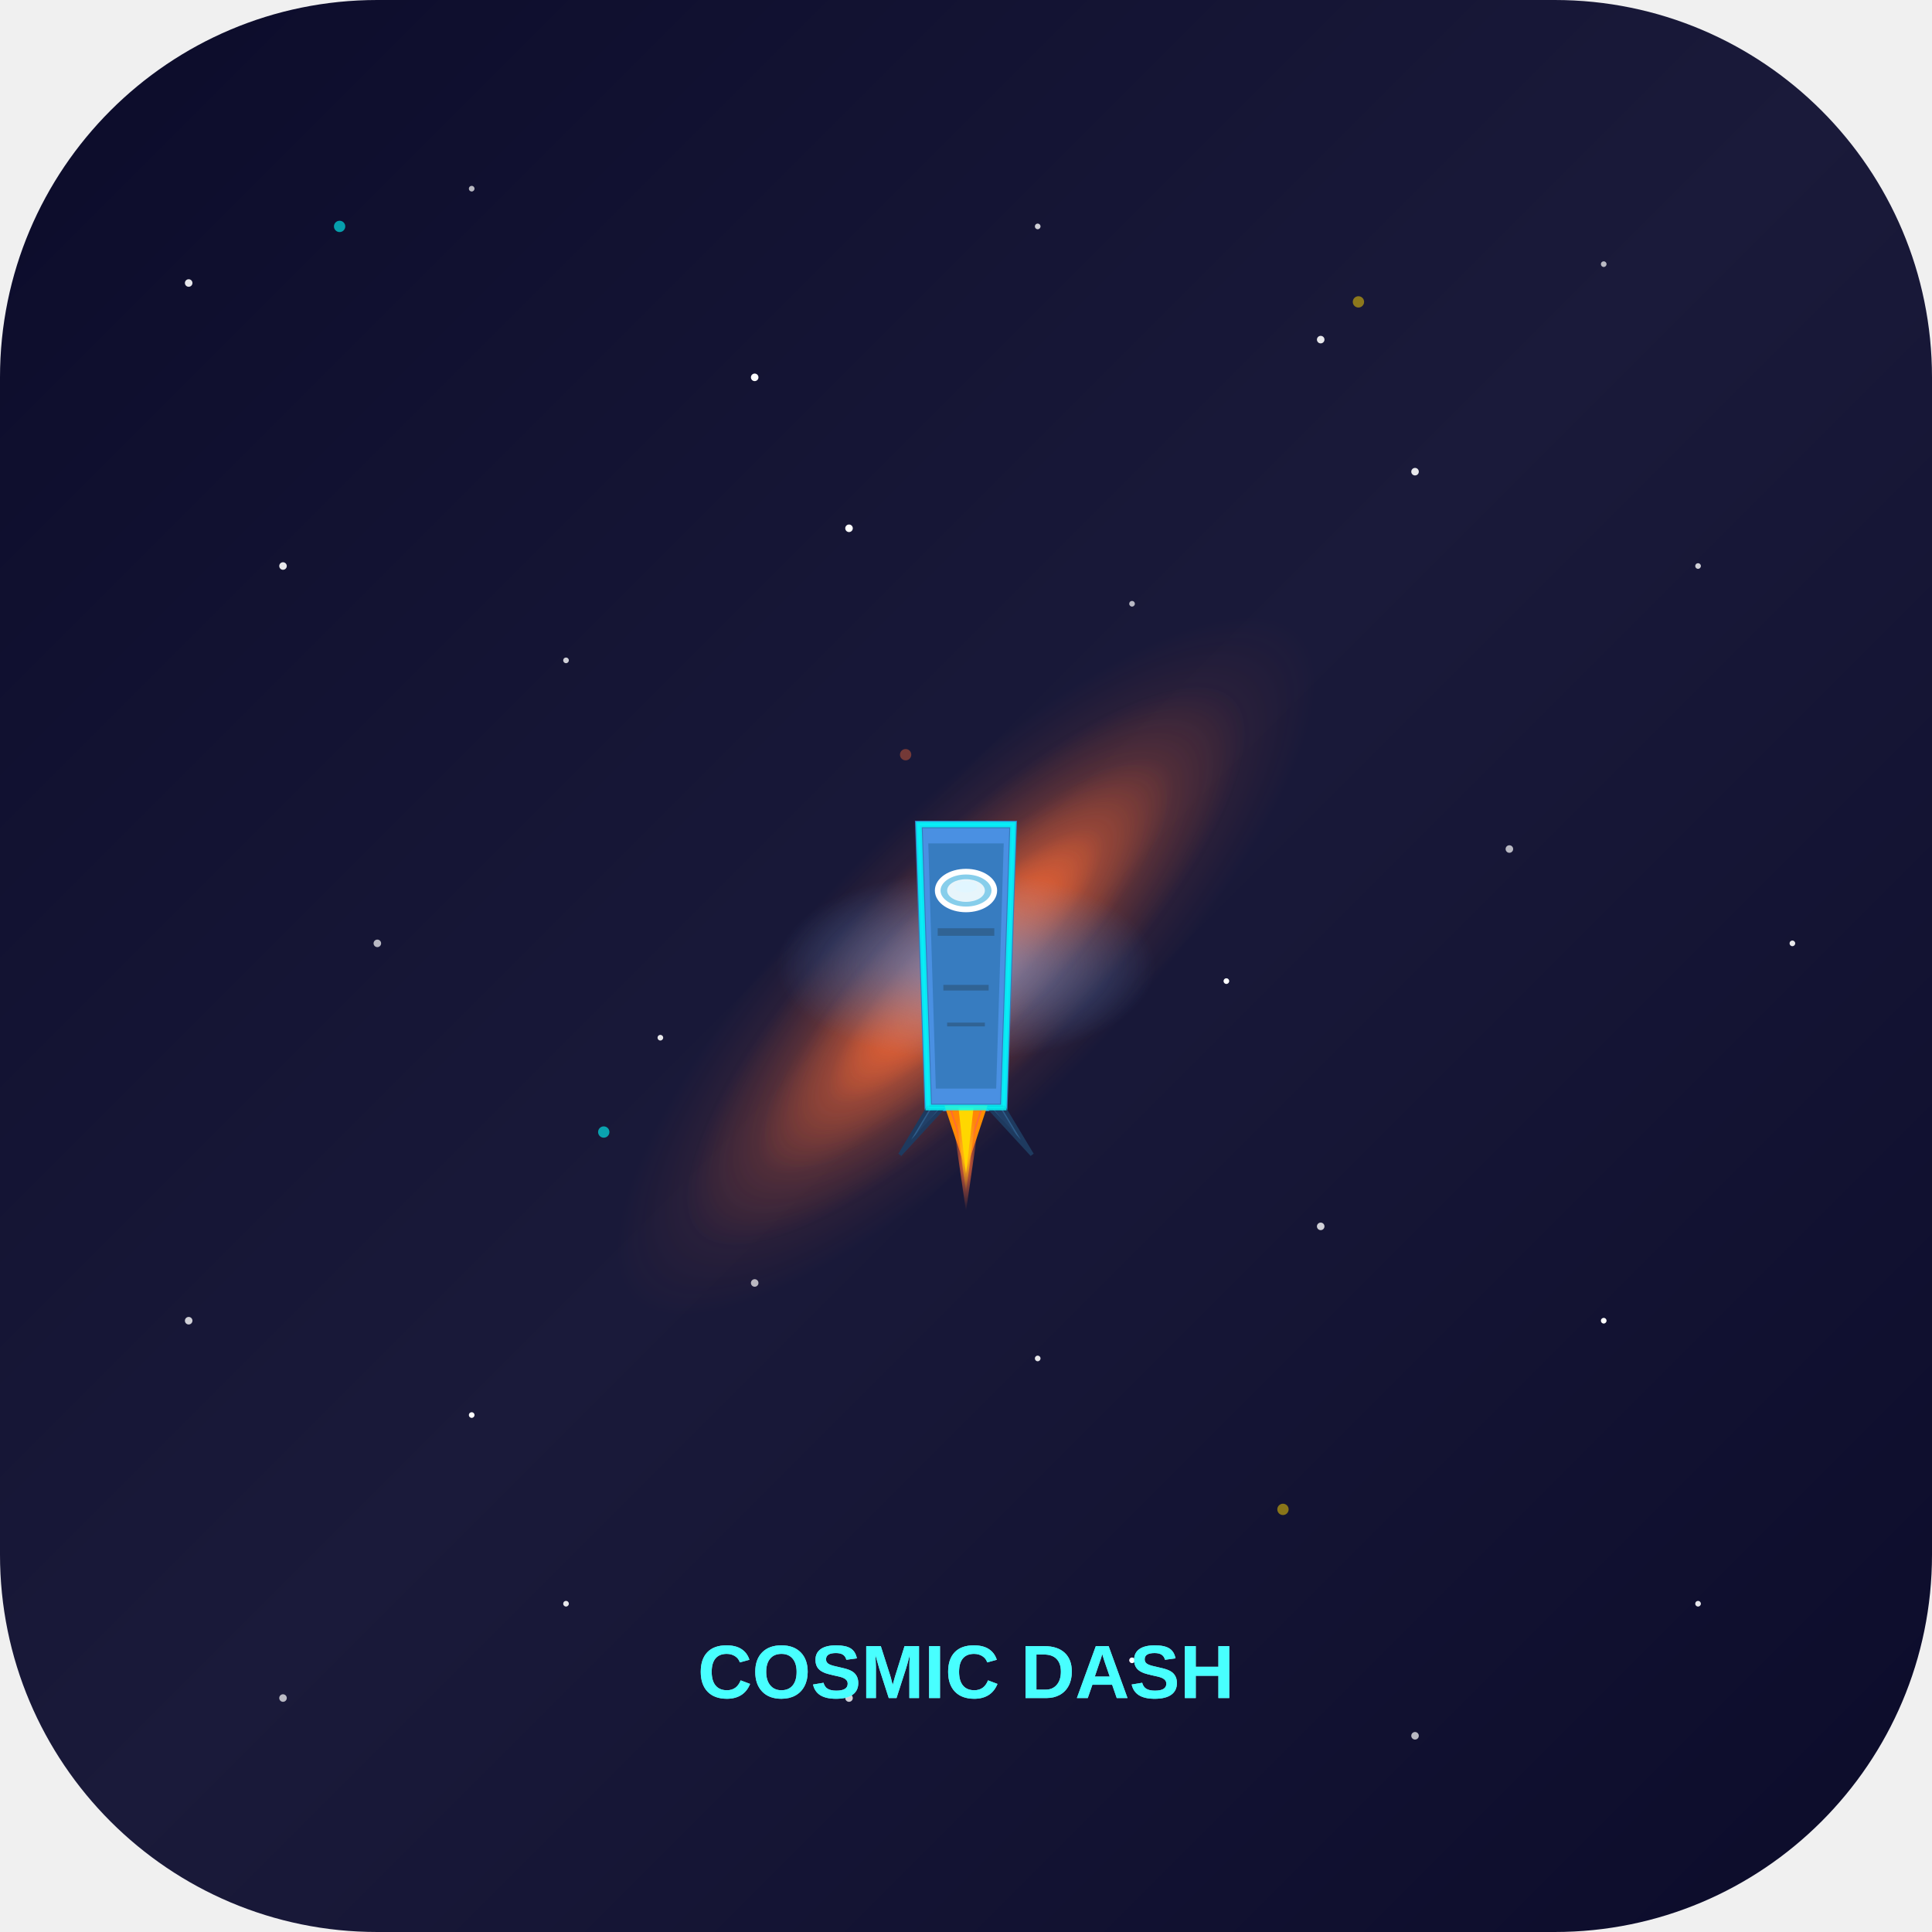
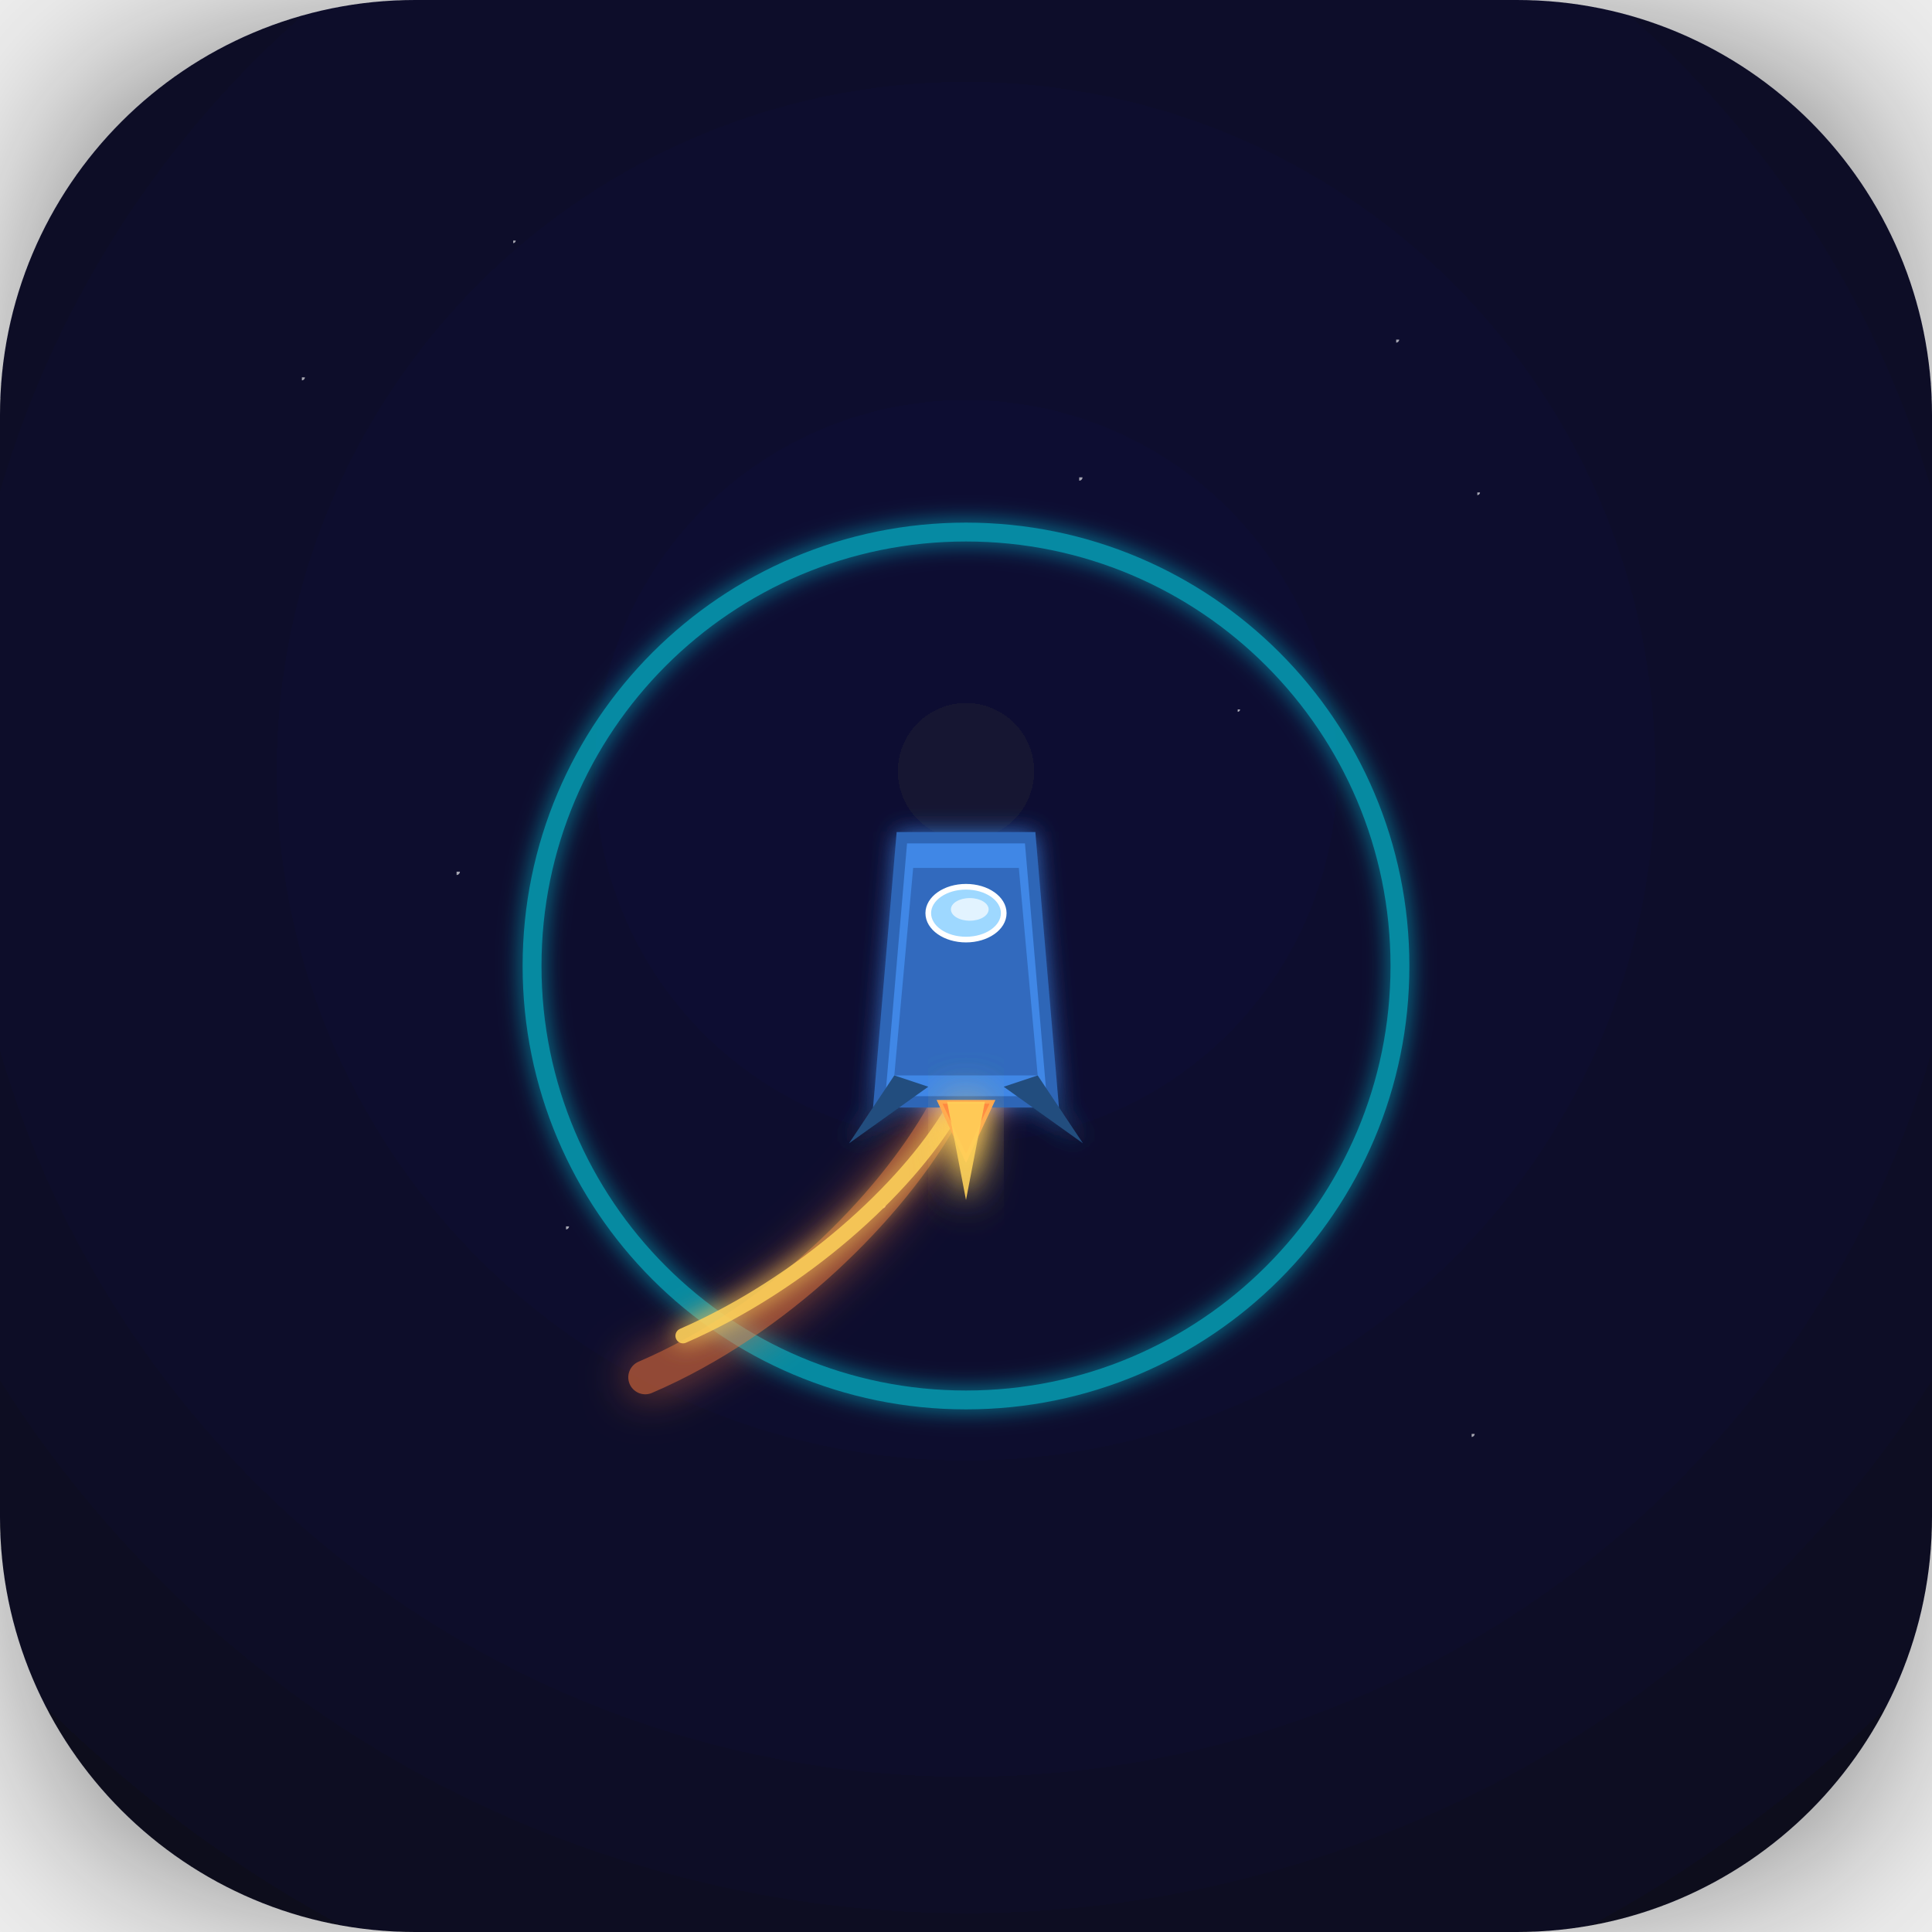
<svg xmlns="http://www.w3.org/2000/svg" width="1024" height="1024" viewBox="0 0 1024 1024">
  <defs>
-     <linearGradient id="iconBg" x1="0%" y1="0%" x2="100%" y2="100%">
-       <stop offset="0%" style="stop-color:#0B0B2A;stop-opacity:1" />
-       <stop offset="50%" style="stop-color:#1A1A3A;stop-opacity:1" />
-       <stop offset="100%" style="stop-color:#0B0B2A;stop-opacity:1" />
-     </linearGradient>
-     <radialGradient id="rocketGlow" cx="50%" cy="50%" r="50%">
-       <stop offset="0%" style="stop-color:#4A90E2;stop-opacity:1" />
-       <stop offset="100%" style="stop-color:#4A90E2;stop-opacity:0" />
+     <radialGradient id="bg" cx="50%" cy="40%" r="70%">
+       <stop offset="0%" stop-color="#121233" />
+       <stop offset="70%" stop-color="#0B0B2A" />
+       <stop offset="100%" stop-color="#08081E" />
    </radialGradient>
-     <radialGradient id="trailGlow" cx="50%" cy="50%" r="50%">
-       <stop offset="0%" style="stop-color:#FF6B35;stop-opacity:1" />
-       <stop offset="100%" style="stop-color:#FF6B35;stop-opacity:0" />
-     </radialGradient>
-     <radialGradient id="neonGlow" cx="50%" cy="50%" r="50%">
-       <stop offset="0%" style="stop-color:#00FFFF;stop-opacity:0.8" />
-       <stop offset="100%" style="stop-color:#00FFFF;stop-opacity:0" />
-     </radialGradient>
-     <radialGradient id="engineGlow" cx="50%" cy="50%" r="50%">
-       <stop offset="0%" style="stop-color:#FFD700;stop-opacity:1" />
-       <stop offset="100%" style="stop-color:#FFD700;stop-opacity:0" />
-     </radialGradient>
+     <filter id="vignette" x="-20%" y="-20%" width="140%" height="140%">
+       <feFlood flood-color="#000" flood-opacity="0.55" result="f" />
+       <feComposite in="f" in2="SourceAlpha" operator="in" result="shadow" />
+       <feGaussianBlur stdDeviation="60" in="shadow" />
+       <feComposite in="SourceGraphic" operator="over" />
+     </filter>
+     <filter id="glow-lg" x="-50%" y="-50%" width="200%" height="200%">
+       <feGaussianBlur stdDeviation="12" result="b" />
+       <feMerge>
+         <feMergeNode in="b" />
+         <feMergeNode in="SourceGraphic" />
+       </feMerge>
+     </filter>
+     <filter id="glow-sm" x="-50%" y="-50%" width="200%" height="200%">
+       <feGaussianBlur stdDeviation="6" result="b" />
+       <feMerge>
+         <feMergeNode in="b" />
+         <feMergeNode in="SourceGraphic" />
+       </feMerge>
+     </filter>
+     <symbol id="star">
+       <circle r="1.6" fill="#FFFFFF" opacity="0.9" />
+     </symbol>
  </defs>
-   <rect width="1024" height="1024" rx="200" fill="url(#iconBg)" />
-   <g id="stars">
-     <circle cx="100" cy="150" r="2" fill="#FFFFFF" opacity="0.9" />
-     <circle cx="250" cy="100" r="1.5" fill="#FFFFFF" opacity="0.7" />
-     <circle cx="400" cy="200" r="2" fill="#FFFFFF" opacity="1" />
-     <circle cx="550" cy="120" r="1.5" fill="#FFFFFF" opacity="0.8" />
-     <circle cx="700" cy="180" r="2" fill="#FFFFFF" opacity="0.9" />
-     <circle cx="850" cy="140" r="1.5" fill="#FFFFFF" opacity="0.7" />
-     <circle cx="150" cy="300" r="2" fill="#FFFFFF" opacity="0.9" />
-     <circle cx="300" cy="350" r="1.5" fill="#FFFFFF" opacity="0.8" />
-     <circle cx="450" cy="280" r="2" fill="#FFFFFF" opacity="1" />
-     <circle cx="600" cy="320" r="1.5" fill="#FFFFFF" opacity="0.7" />
-     <circle cx="750" cy="250" r="2" fill="#FFFFFF" opacity="0.9" />
-     <circle cx="900" cy="300" r="1.5" fill="#FFFFFF" opacity="0.8" />
-     <circle cx="200" cy="500" r="2" fill="#FFFFFF" opacity="0.7" />
-     <circle cx="350" cy="550" r="1.5" fill="#FFFFFF" opacity="0.9" />
-     <circle cx="500" cy="480" r="2" fill="#FFFFFF" opacity="0.8" />
-     <circle cx="650" cy="520" r="1.5" fill="#FFFFFF" opacity="1" />
-     <circle cx="800" cy="450" r="2" fill="#FFFFFF" opacity="0.7" />
-     <circle cx="950" cy="500" r="1.5" fill="#FFFFFF" opacity="0.9" />
-     <circle cx="100" cy="700" r="2" fill="#FFFFFF" opacity="0.8" />
-     <circle cx="250" cy="750" r="1.5" fill="#FFFFFF" opacity="1" />
-     <circle cx="400" cy="680" r="2" fill="#FFFFFF" opacity="0.7" />
-     <circle cx="550" cy="720" r="1.5" fill="#FFFFFF" opacity="0.9" />
-     <circle cx="700" cy="650" r="2" fill="#FFFFFF" opacity="0.8" />
-     <circle cx="850" cy="700" r="1.5" fill="#FFFFFF" opacity="1" />
-     <circle cx="150" cy="900" r="2" fill="#FFFFFF" opacity="0.7" />
-     <circle cx="300" cy="850" r="1.5" fill="#FFFFFF" opacity="0.9" />
-     <circle cx="450" cy="900" r="2" fill="#FFFFFF" opacity="0.8" />
-     <circle cx="600" cy="880" r="1.5" fill="#FFFFFF" opacity="1" />
-     <circle cx="750" cy="920" r="2" fill="#FFFFFF" opacity="0.7" />
-     <circle cx="900" cy="850" r="1.5" fill="#FFFFFF" opacity="0.9" />
-     <circle cx="180" cy="120" r="3" fill="#00FFFF" opacity="0.6" />
-     <circle cx="720" cy="160" r="3" fill="#FFD700" opacity="0.5" />
-     <circle cx="480" cy="400" r="3" fill="#FF6B35" opacity="0.4" />
-     <circle cx="320" cy="600" r="3" fill="#00FFFF" opacity="0.6" />
-     <circle cx="680" cy="800" r="3" fill="#FFD700" opacity="0.5" />
+   <rect width="1024" height="1024" rx="220" fill="url(#bg)" filter="url(#vignette)" />
+   <g opacity="0.7">
+     <use href="#star" x="160" y="200" />
+     <use href="#star" x="320" y="150" transform="scale(0.85)" />
+     <use href="#star" x="520" y="230" transform="scale(1.1)" />
+     <use href="#star" x="740" y="180" />
+     <use href="#star" x="870" y="290" transform="scale(0.9)" />
+     <use href="#star" x="220" y="420" transform="scale(1.1)" />
+     <use href="#star" x="820" y="470" transform="scale(0.8)" />
+     <use href="#star" x="300" y="650" />
+     <use href="#star" x="520" y="710" transform="scale(0.9)" />
+     <use href="#star" x="780" y="760" />
  </g>
-   <g transform="translate(512, 512)">
-     <ellipse cx="0" cy="0" rx="250" ry="80" fill="url(#trailGlow)" opacity="0.3" transform="rotate(-45)" />
-     <ellipse cx="0" cy="0" rx="200" ry="60" fill="url(#trailGlow)" opacity="0.5" transform="rotate(-45)" />
-     <ellipse cx="0" cy="0" rx="150" ry="40" fill="url(#trailGlow)" opacity="0.7" transform="rotate(-45)" />
-     <ellipse cx="0" cy="0" rx="100" ry="25" fill="url(#trailGlow)" opacity="0.9" transform="rotate(-45)" />
+   <circle cx="512" cy="512" r="230" fill="none" stroke="#00F0FF" stroke-width="10" opacity="0.55" filter="url(#glow-sm)" />
+   <g transform="translate(512,520)">
+     <path d="M -12,70 C -40,120 -100,180 -170,210" fill="none" stroke="#FF7A3C" stroke-width="18" stroke-linecap="round" opacity="0.55" filter="url(#glow-lg)" />
+     <path d="M -8,70 C -32,110 -86,160 -150,188" fill="none" stroke="#FFD25A" stroke-width="8" stroke-linecap="round" opacity="0.9" filter="url(#glow-sm)" />
+     <g filter="url(#glow-sm)">
+       <path d="M -34,-76 L 34,-76 L 46,64 L -46,64 Z" fill="#3F87E6" stroke="#2E66B7" stroke-width="6" />
+       <path d="M -28,-60 L 28,-60 L 38,50 L -38,50 Z" fill="#2E66B7" opacity="0.85" />
+       <ellipse cx="0" cy="-36" rx="20" ry="14" fill="#9ED8FF" stroke="#FFFFFF" stroke-width="3" />
+       <ellipse cx="2" cy="-38" rx="10" ry="6" fill="#FFFFFF" opacity="0.7" />
+       <path d="M -38,50 L -62,86 L -20,56 Z" fill="#234D7E" />
+       <path d="M 38,50 L 62,86 L 20,56 Z" fill="#234D7E" />
+       <path d="M -14,64 L 0,94 L 14,64 Z" fill="#FF7A3C" stroke="#FFA24C" stroke-width="2" />
+       <path d="M -10,64 L 0,116 L 10,64 Z" fill="#FFD25A" opacity="0.9" filter="url(#glow-lg)" />
+     </g>
  </g>
-   <g transform="translate(512, 512)">
-     <ellipse cx="0" cy="0" rx="100" ry="50" fill="url(#rocketGlow)" opacity="0.7" />
-     <path d="M-25,-75 L25,-75 L20,75 L-20,75 Z" fill="#4A90E2" stroke="#357ABD" stroke-width="4" />
-     <path d="M-20,-65 L20,-65 L16,65 L-16,65 Z" fill="#357ABD" opacity="0.9" />
-     <ellipse cx="0" cy="-40" rx="15" ry="10" fill="#87CEEB" stroke="#FFFFFF" stroke-width="3" />
-     <ellipse cx="0" cy="-40" rx="10" ry="6" fill="#FFFFFF" opacity="0.8" />
-     <ellipse cx="0" cy="-42" rx="6" ry="3" fill="#E0F6FF" opacity="0.9" />
-     <path d="M-20,75 L-35,100 L-12,75 Z" fill="#2E5C8A" stroke="#1E3A5F" stroke-width="2" />
-     <path d="M20,75 L35,100 L12,75 Z" fill="#2E5C8A" stroke="#1E3A5F" stroke-width="2" />
-     <path d="M-18,75 L-30,95 L-14,75 Z" fill="#1E3A5F" opacity="0.8" />
-     <path d="M18,75 L30,95 L14,75 Z" fill="#1E3A5F" opacity="0.8" />
-     <path d="M-10,75 L0,105 L10,75 Z" fill="#FF6B35" stroke="#FF8C00" stroke-width="2" />
-     <path d="M-8,75 L0,100 L8,75 Z" fill="#FF8C00" opacity="0.9" />
-     <path d="M-8,75 L0,130 L8,75 Z" fill="url(#trailGlow)" opacity="1" />
-     <path d="M-6,75 L0,120 L6,75 Z" fill="url(#engineGlow)" opacity="0.9" />
-     <path d="M-4,75 L0,110 L4,75 Z" fill="#FFD700" opacity="1" />
-     <rect x="-15" y="-20" width="30" height="4" fill="#2E5C8A" opacity="0.8" />
-     <rect x="-12" y="10" width="24" height="3" fill="#2E5C8A" opacity="0.8" />
-     <rect x="-10" y="30" width="20" height="2" fill="#2E5C8A" opacity="0.8" />
-     <path d="M-25,-75 L25,-75 L20,75 L-20,75 Z" fill="none" stroke="#00FFFF" stroke-width="3" opacity="0.8" />
-     <path d="M-25,-75 L25,-75 L20,75 L-20,75 Z" fill="none" stroke="#00FFFF" stroke-width="1" opacity="0.4" />
-   </g>
-   <text x="512" y="900" text-anchor="middle" font-family="Arial, sans-serif" font-size="40" font-weight="bold" fill="#FFFFFF" opacity="1">
-     COSMIC DASH
-   </text>
-   <text x="512" y="900" text-anchor="middle" font-family="Arial, sans-serif" font-size="40" font-weight="bold" fill="#00FFFF" opacity="0.6">
-     COSMIC DASH
-   </text>
-   <text x="512" y="900" text-anchor="middle" font-family="Arial, sans-serif" font-size="40" font-weight="bold" fill="#00FFFF" opacity="0.3">
-     COSMIC DASH
-   </text>
</svg>
